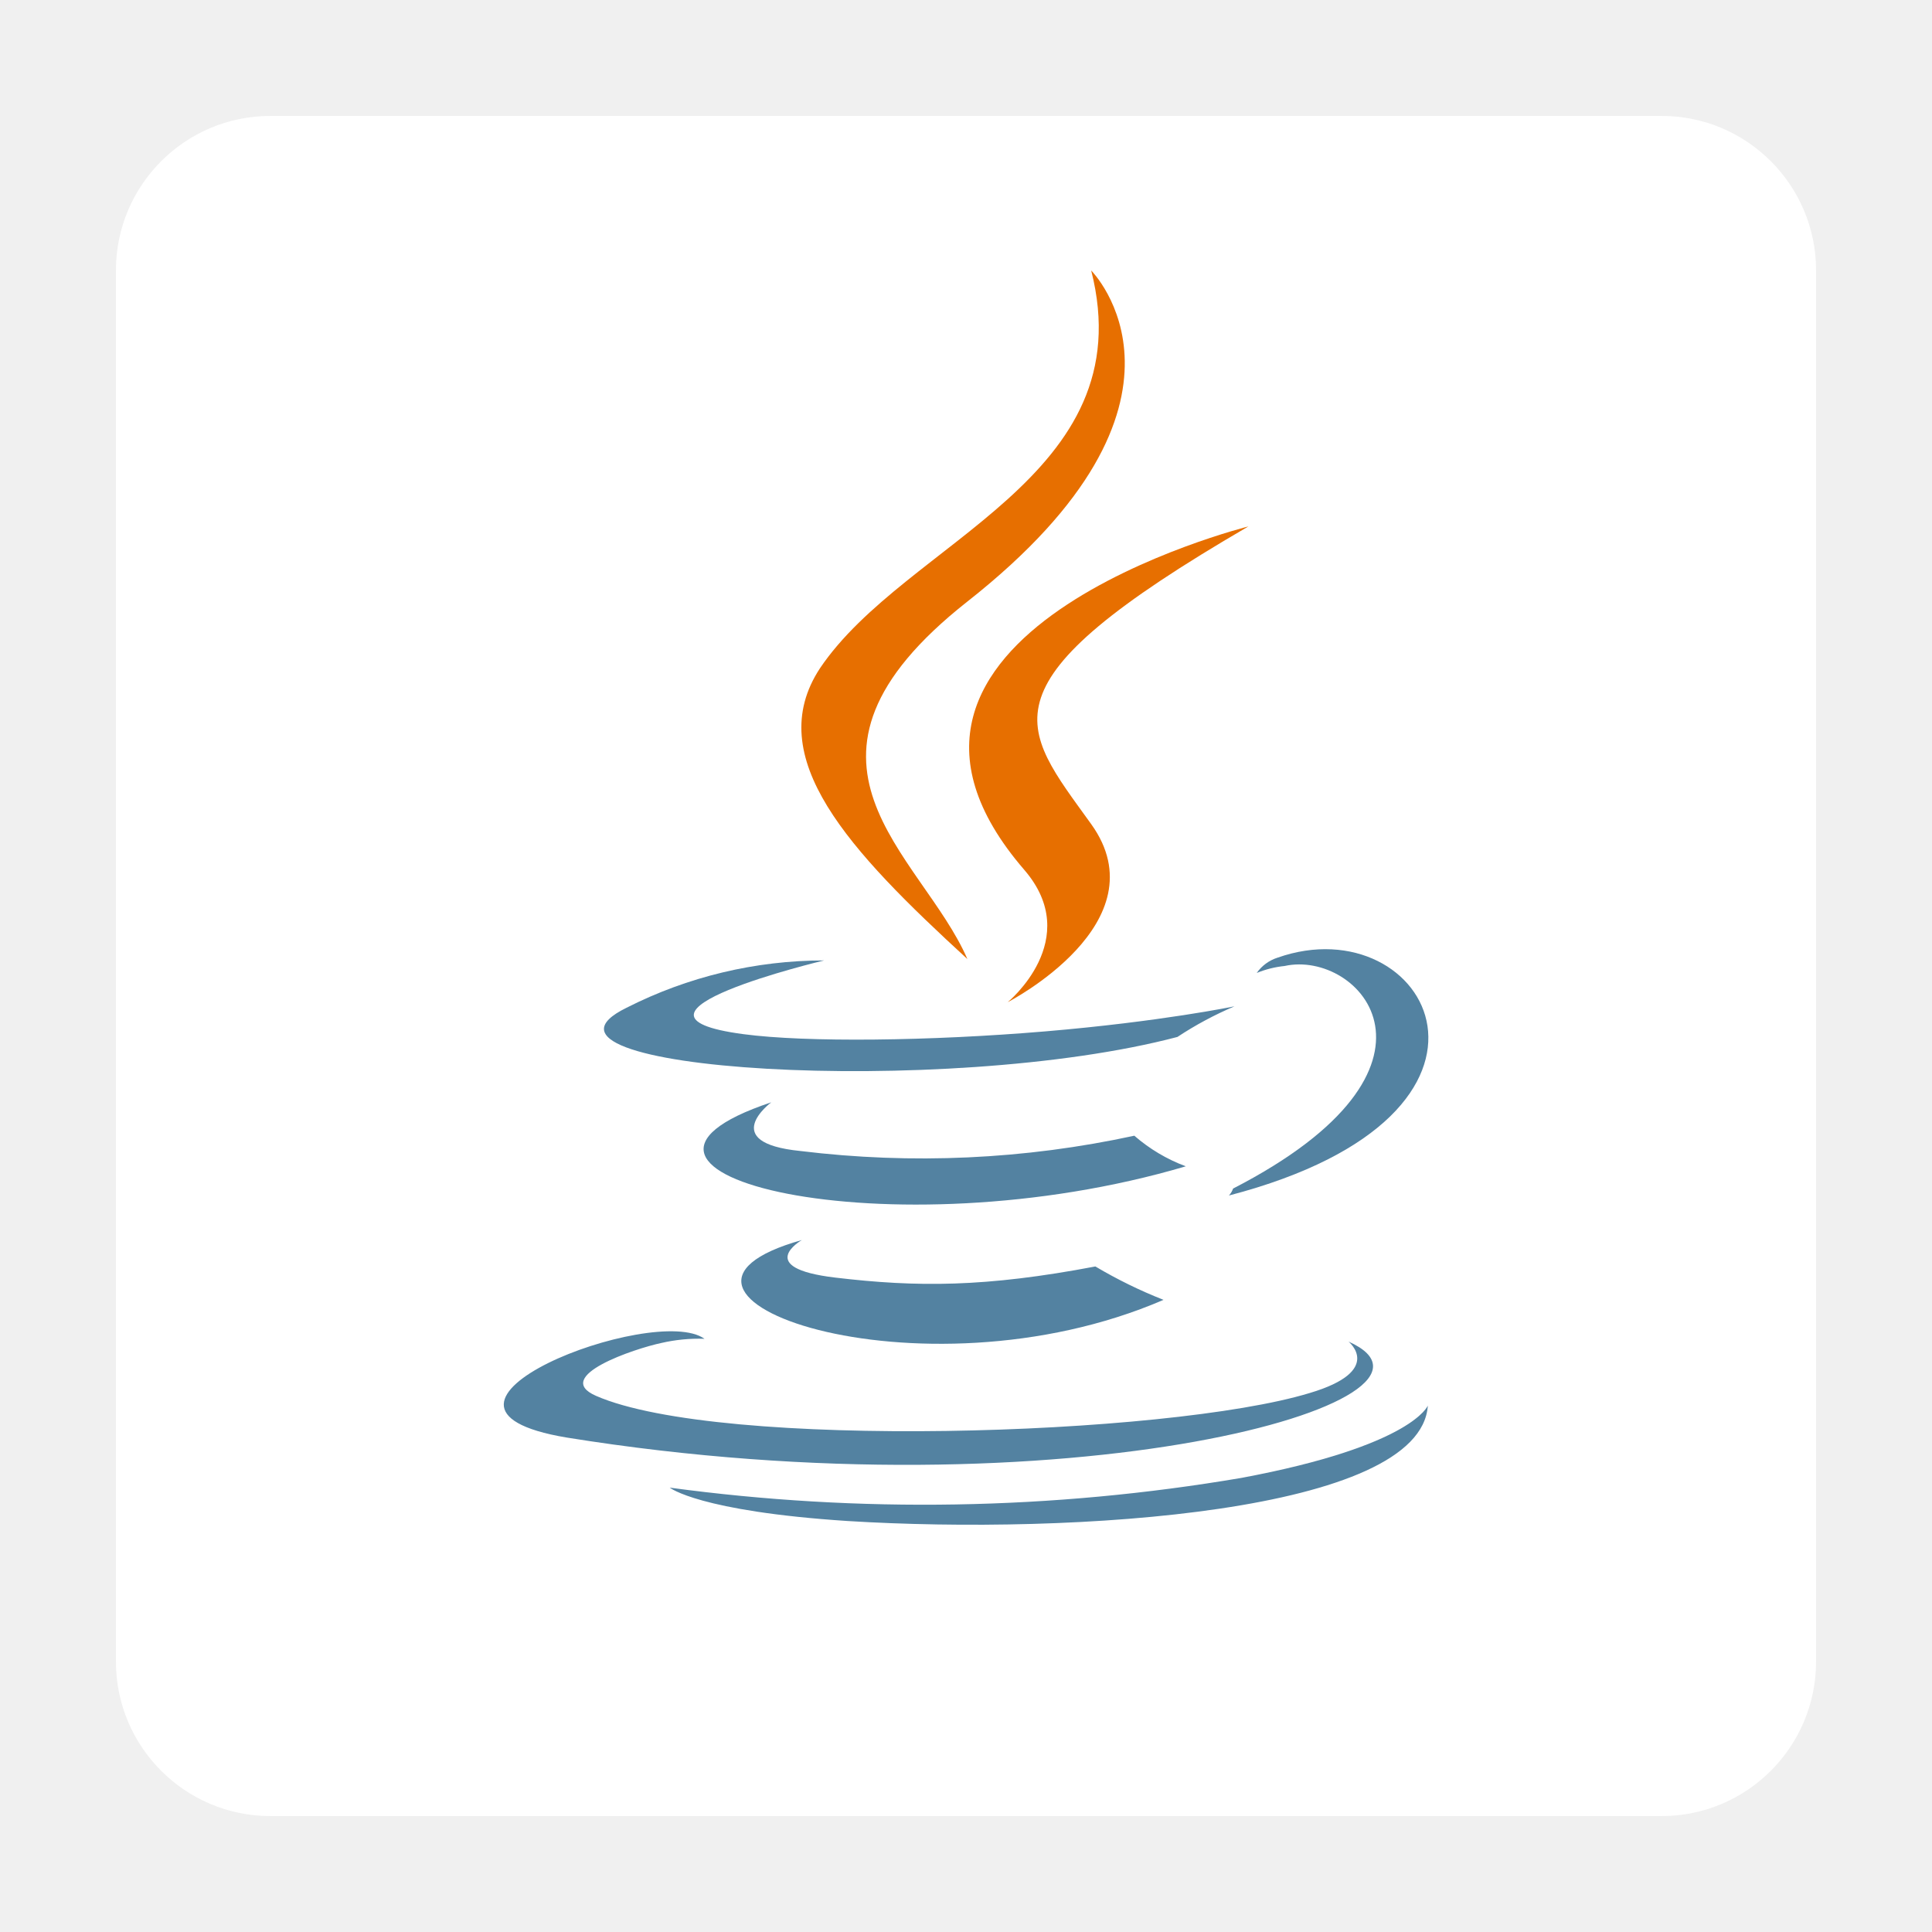
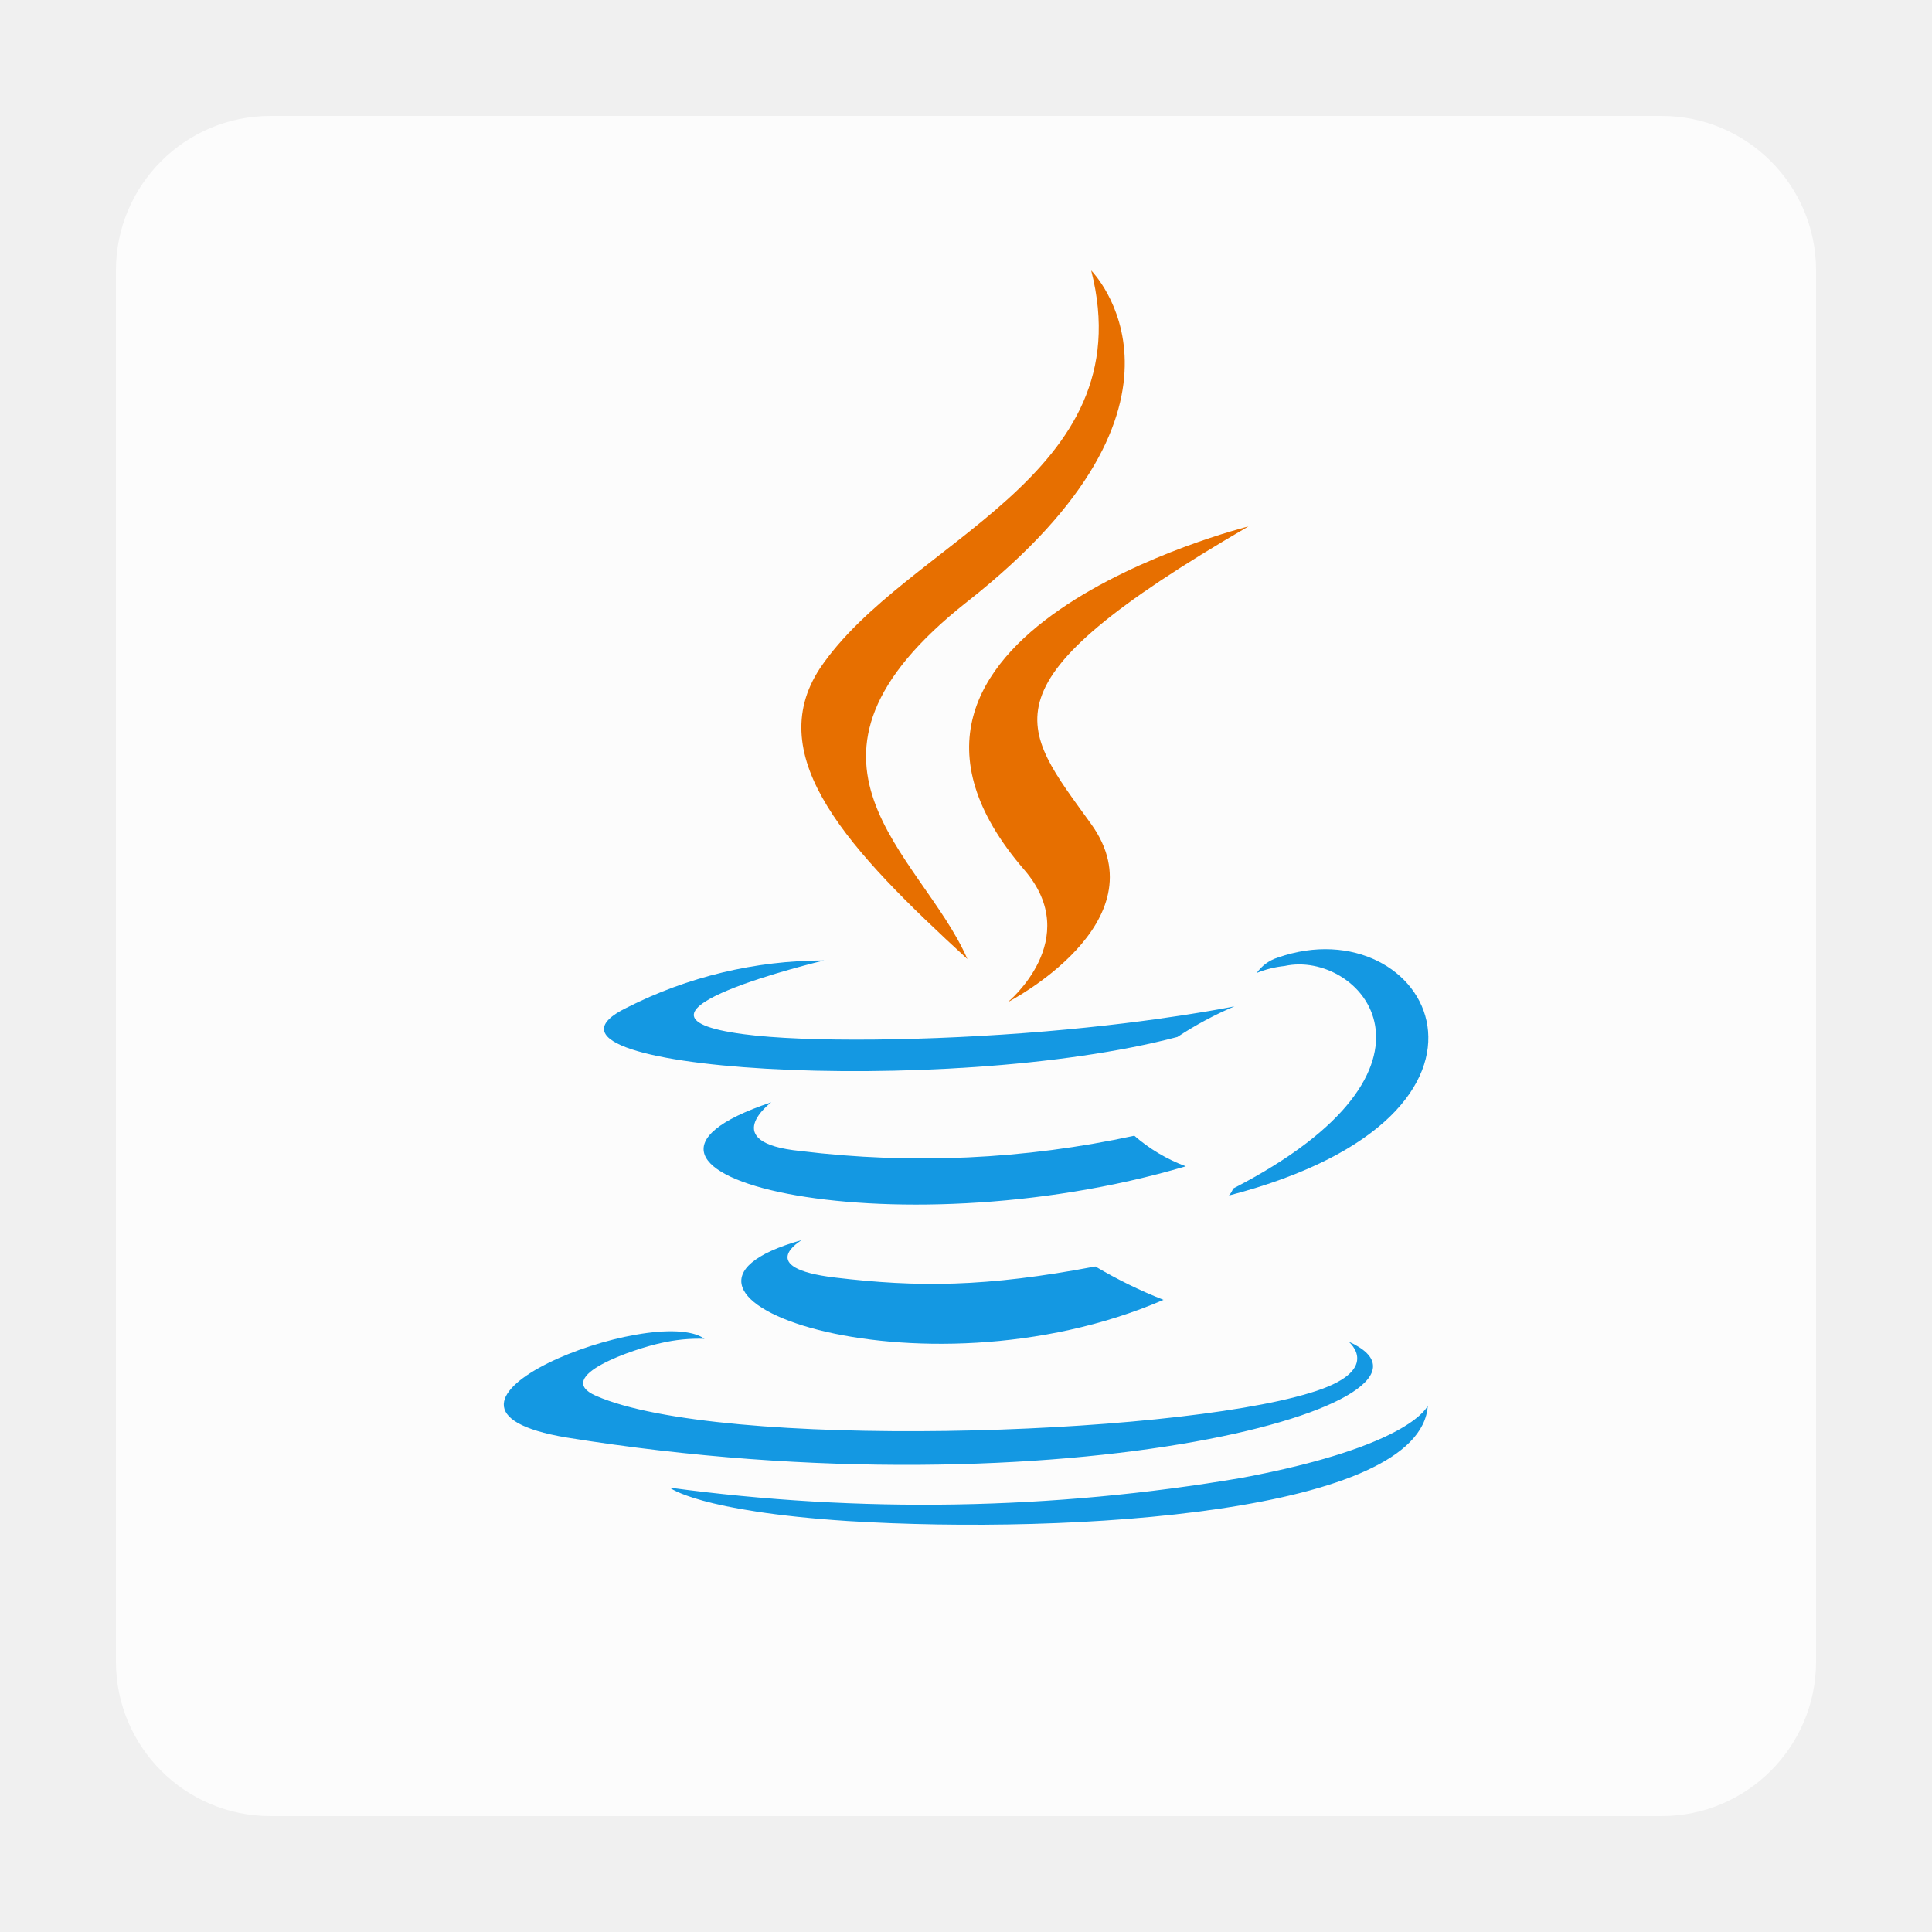
<svg xmlns="http://www.w3.org/2000/svg" width="100" height="100" viewBox="0 0 100 100" fill="none">
-   <rect x="6" y="6" width="88" height="88" rx="8" fill="white" />
-   <path d="M41.504 64.184C41.504 64.184 38.984 65.624 43.232 66.128C47.48 66.632 51.008 66.632 56.696 65.552C57.824 66.222 59.004 66.8 60.224 67.28C47.552 72.752 31.496 66.992 41.504 64.184Z" fill="#5382A1" />
-   <path d="M39.92 57.056C39.92 57.056 37.112 59.144 41.432 59.576C47.196 60.282 53.037 60.014 58.712 58.784C59.497 59.468 60.4 60.005 61.376 60.368C46.04 64.904 28.904 60.728 39.92 57.056Z" fill="#5382A1" />
+   <rect x="6" y="6" width="88" height="88" rx="8" fill="white" fill-opacity="0.8" />
+   <path d="M41.504 64.184C41.504 64.184 38.984 65.624 43.232 66.128C47.48 66.632 51.008 66.632 56.696 65.552C57.824 66.222 59.004 66.8 60.224 67.28C47.552 72.752 31.496 66.992 41.504 64.184Z" fill="#1498E2" />
+   <path d="M39.92 57.056C39.92 57.056 37.112 59.144 41.432 59.576C47.196 60.282 53.037 60.014 58.712 58.784C59.497 59.468 60.4 60.005 61.376 60.368C46.04 64.904 28.904 60.728 39.92 57.056Z" fill="#1498E2" />
  <path d="M53.024 45.032C56.12 48.632 52.16 51.872 52.16 51.872C52.16 51.872 60.152 47.768 56.48 42.656C52.808 37.544 50.504 35.456 64.616 27.248C64.616 27.248 42.44 32.792 53.024 45.032Z" fill="#E76F00" />
-   <path d="M69.8 69.44C69.8 69.44 71.672 70.952 67.784 72.104C60.44 74.336 37.256 75.056 30.848 72.248C28.544 71.24 32.864 69.8 34.232 69.512C34.964 69.343 35.714 69.271 36.464 69.296C33.872 67.424 19.832 72.824 29.336 74.408C55.256 78.584 76.568 72.464 69.8 69.44Z" fill="#5382A1" />
-   <path d="M42.656 49.712C42.656 49.712 30.848 52.52 38.48 53.528C41.72 53.96 48.128 53.888 54.104 53.384C60.08 52.88 63.896 52.088 63.896 52.088C62.866 52.525 61.877 53.055 60.944 53.672C48.92 56.84 25.808 55.4 32.432 52.16C35.6 50.552 39.103 49.713 42.656 49.712Z" fill="#5382A1" />
-   <path d="M63.824 61.52C75.992 55.256 70.376 49.136 66.488 50C65.993 50.05 65.508 50.172 65.048 50.36C65.311 49.985 65.691 49.706 66.128 49.568C73.904 46.832 79.88 57.632 63.608 61.88C63.705 61.776 63.778 61.654 63.824 61.52Z" fill="#5382A1" />
+   <path d="M69.8 69.44C69.8 69.44 71.672 70.952 67.784 72.104C60.44 74.336 37.256 75.056 30.848 72.248C28.544 71.24 32.864 69.8 34.232 69.512C34.964 69.343 35.714 69.271 36.464 69.296C33.872 67.424 19.832 72.824 29.336 74.408C55.256 78.584 76.568 72.464 69.8 69.44Z" fill="#1498E2" />
+   <path d="M42.656 49.712C42.656 49.712 30.848 52.52 38.48 53.528C41.72 53.96 48.128 53.888 54.104 53.384C60.08 52.88 63.896 52.088 63.896 52.088C62.866 52.525 61.877 53.055 60.944 53.672C48.92 56.84 25.808 55.4 32.432 52.16C35.6 50.552 39.103 49.713 42.656 49.712Z" fill="#1498E2" />
+   <path d="M63.824 61.52C75.992 55.256 70.376 49.136 66.488 50C65.993 50.05 65.508 50.172 65.048 50.36C65.311 49.985 65.691 49.706 66.128 49.568C73.904 46.832 79.88 57.632 63.608 61.88C63.705 61.776 63.778 61.654 63.824 61.52Z" fill="#1498E2" />
  <path d="M56.48 14C56.48 14 63.248 20.768 50.072 31.136C39.56 39.416 47.696 44.168 50.072 49.64C43.952 44.024 39.416 39.2 42.44 34.592C46.904 27.968 59.216 24.728 56.48 14Z" fill="#E76F00" />
-   <path d="M43.88 78.728C55.544 79.448 73.544 78.296 73.904 72.752C73.904 72.752 73.112 74.84 64.256 76.496C54.474 78.159 44.497 78.329 34.664 77C34.664 77 36.176 78.224 43.88 78.728Z" fill="#5382A1" />
+   <path d="M43.88 78.728C55.544 79.448 73.544 78.296 73.904 72.752C73.904 72.752 73.112 74.84 64.256 76.496C54.474 78.159 44.497 78.329 34.664 77C34.664 77 36.176 78.224 43.88 78.728Z" fill="#1498E2" />
</svg>
